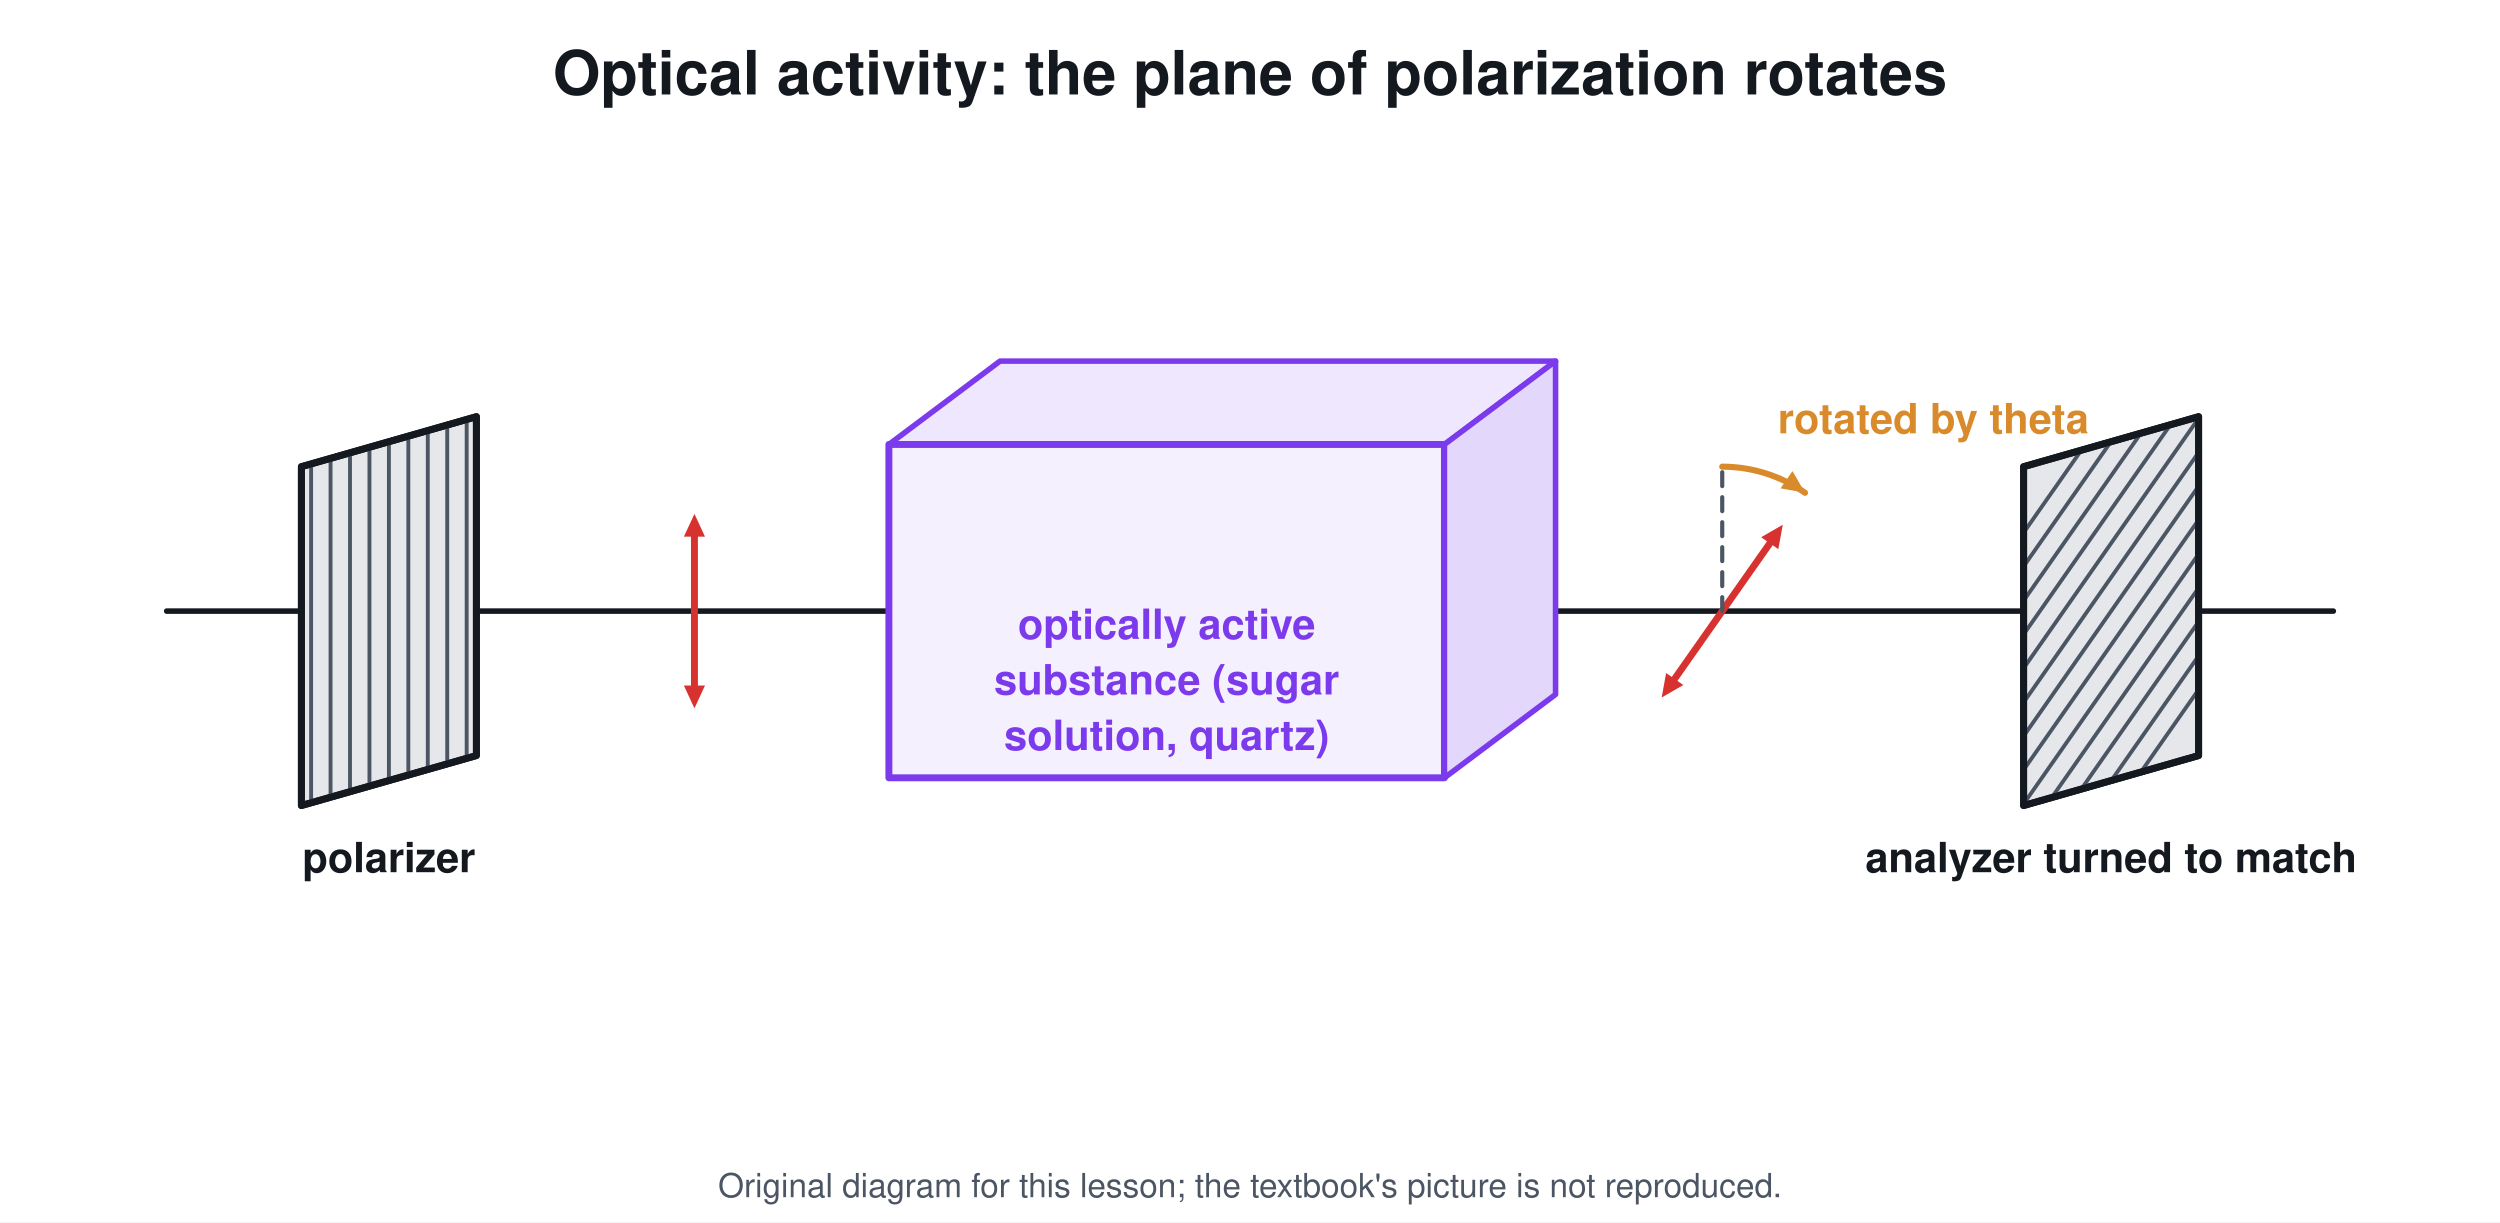
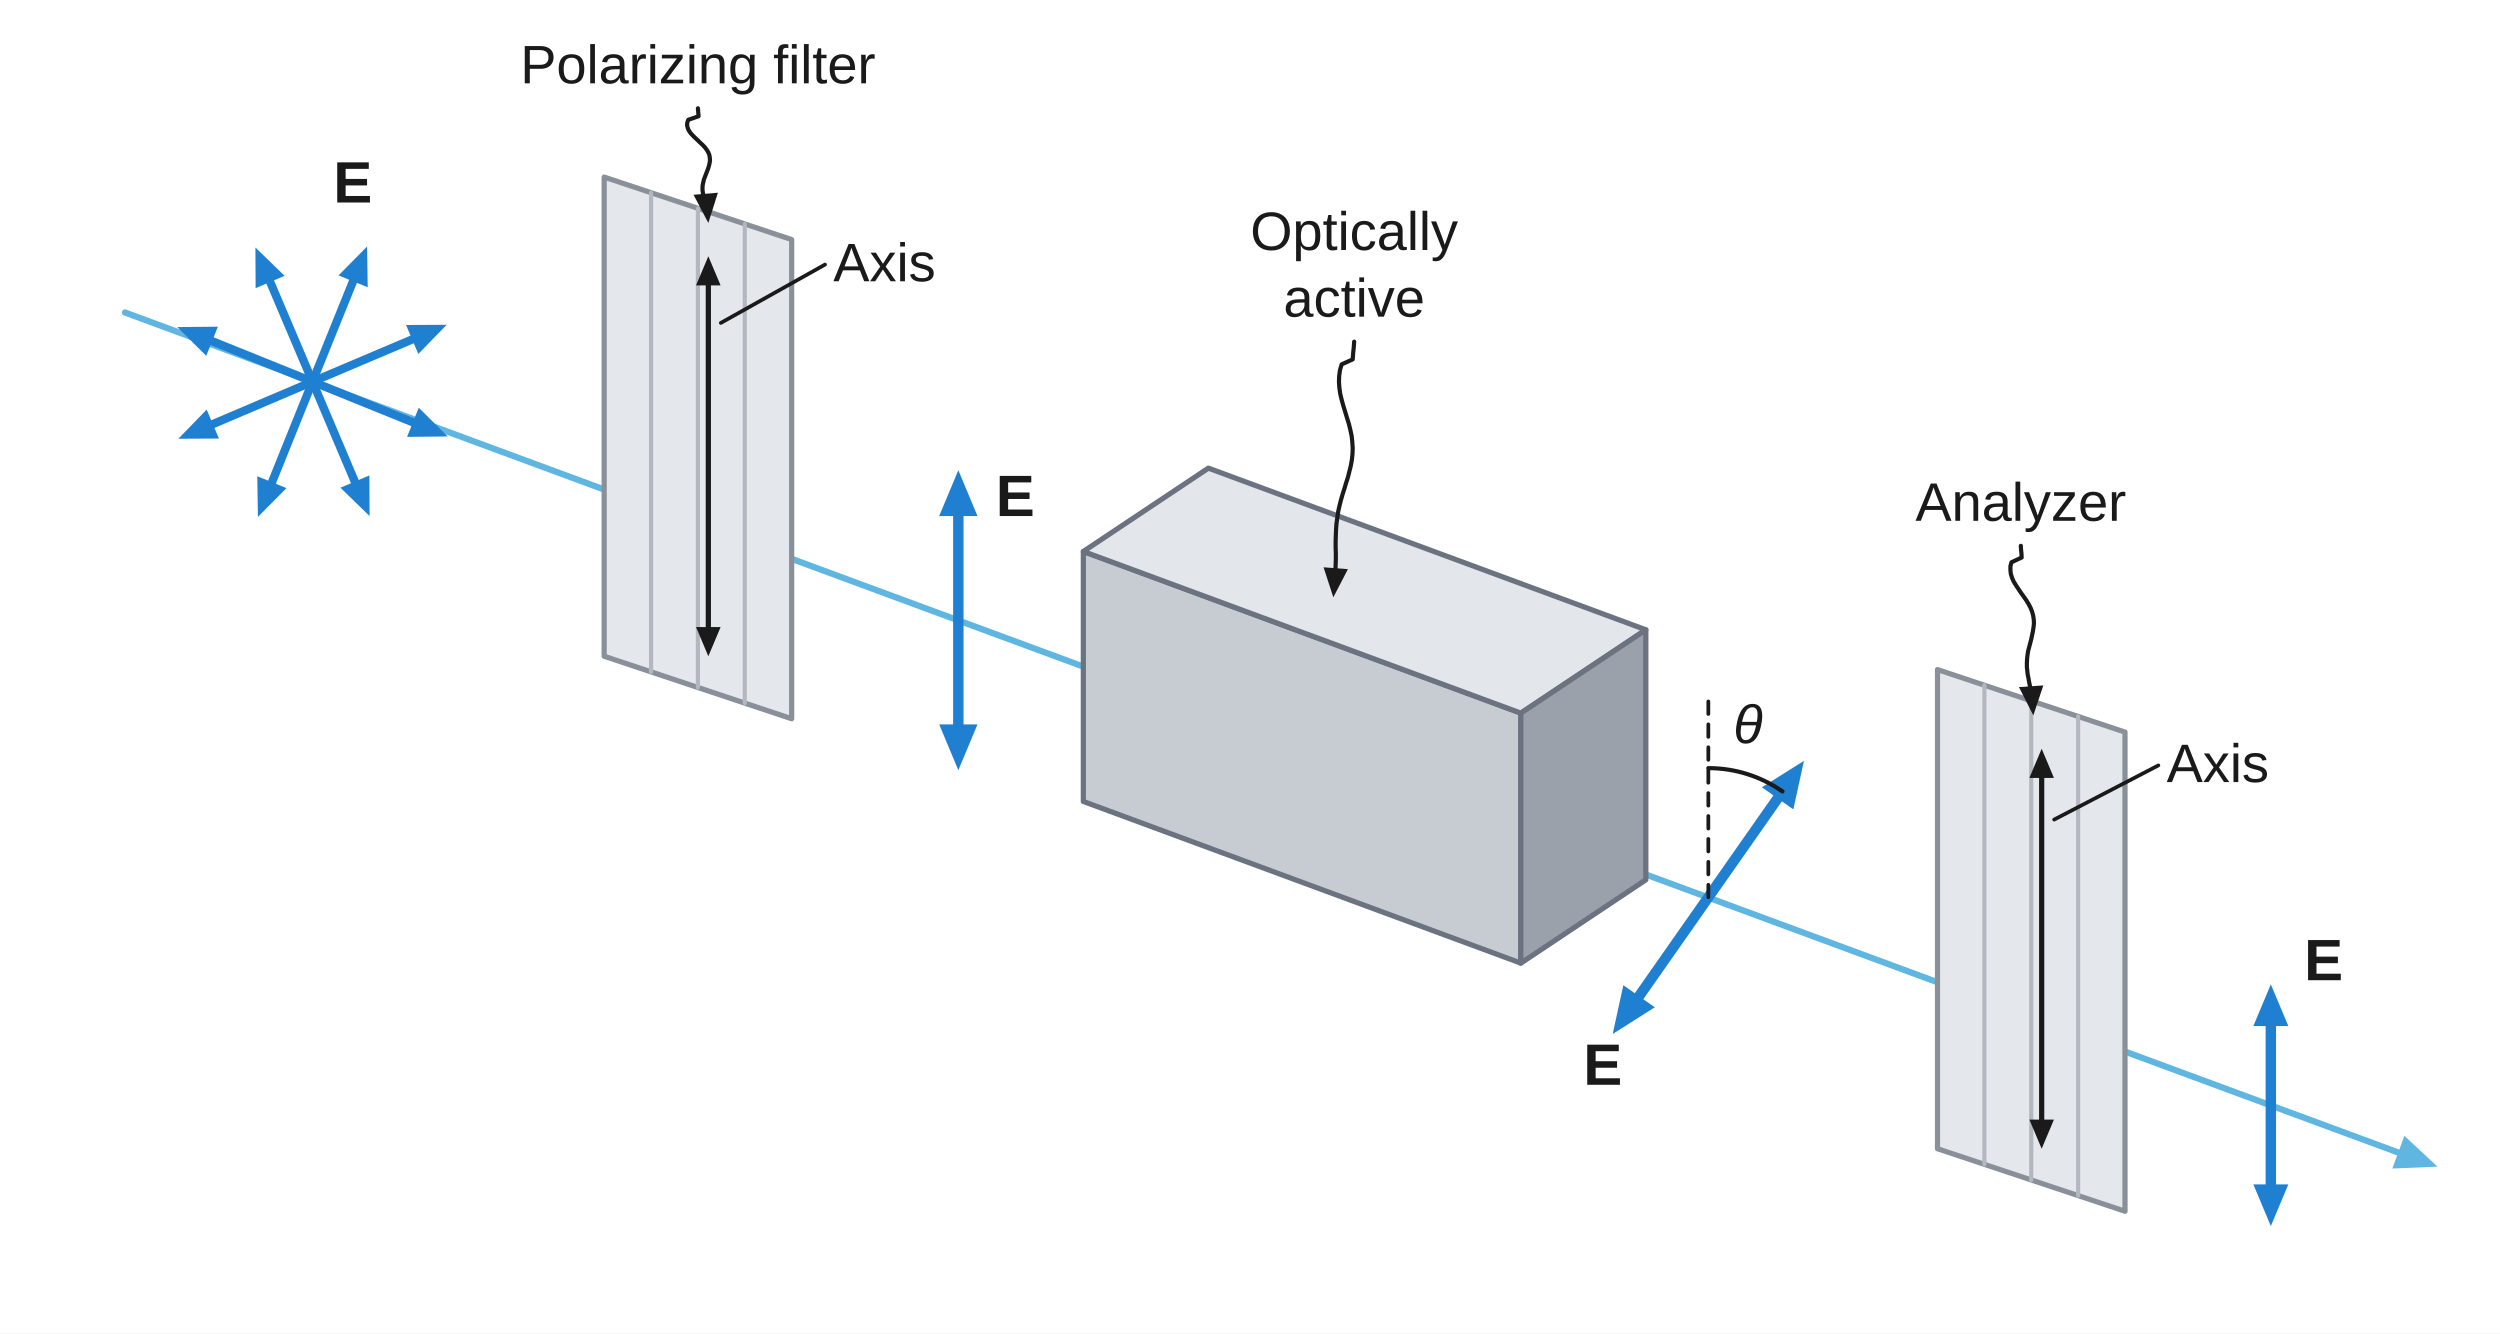
- <svg xmlns="http://www.w3.org/2000/svg" viewBox="0 0 900 440" font-family="Segoe UI, Helvetica, Arial, sans-serif">
-   <rect width="900" height="440" fill="#ffffff" />
-   <text x="450.0" y="34.0" font-size="22" fill="#14181f" text-anchor="middle" font-weight="700">Optical activity: the plane of polarization rotates</text>
-   <line x1="60.0" y1="220.0" x2="840.0" y2="220.0" stroke="#14181f" stroke-width="2" stroke-linecap="round" />
-   <clipPath id="pol7">
-     <path d="M108.5 168.0 L171.5 150.0 L171.5 272.0 L108.5 290.0 Z" />
-   </clipPath>
-   <path d="M108.5 168.0 L171.5 150.0 L171.5 272.0 L108.5 290.0 Z" stroke="#14181f" stroke-width="2.5" fill="#e5e7eb" stroke-linejoin="round" stroke-linecap="round" />
-   <g clip-path="url(#pol7)">
-     <line x1="98.0" y1="360.0" x2="98.0" y2="80.0" stroke="#4b5563" stroke-width="1.4" />
-     <line x1="105.0" y1="360.0" x2="105.0" y2="80.0" stroke="#4b5563" stroke-width="1.4" />
-     <line x1="112.0" y1="360.0" x2="112.0" y2="80.0" stroke="#4b5563" stroke-width="1.4" />
-     <line x1="119.0" y1="360.0" x2="119.0" y2="80.0" stroke="#4b5563" stroke-width="1.4" />
-     <line x1="126.0" y1="360.0" x2="126.0" y2="80.0" stroke="#4b5563" stroke-width="1.4" />
-     <line x1="133.0" y1="360.0" x2="133.0" y2="80.0" stroke="#4b5563" stroke-width="1.4" />
-     <line x1="140.0" y1="360.0" x2="140.0" y2="80.0" stroke="#4b5563" stroke-width="1.4" />
-     <line x1="147.0" y1="360.0" x2="147.0" y2="80.0" stroke="#4b5563" stroke-width="1.4" />
-     <line x1="154.0" y1="360.0" x2="154.0" y2="80.0" stroke="#4b5563" stroke-width="1.4" />
-     <line x1="161.0" y1="360.0" x2="161.0" y2="80.0" stroke="#4b5563" stroke-width="1.4" />
-     <line x1="168.0" y1="360.0" x2="168.0" y2="80.0" stroke="#4b5563" stroke-width="1.4" />
-     <line x1="175.0" y1="360.0" x2="175.0" y2="80.0" stroke="#4b5563" stroke-width="1.4" />
-     <line x1="182.0" y1="360.0" x2="182.0" y2="80.0" stroke="#4b5563" stroke-width="1.4" />
-   </g>
-   <path d="M108.5 168.0 L171.5 150.0 L171.5 272.0 L108.5 290.0 Z" stroke="#14181f" stroke-width="2.5" fill="none" stroke-linejoin="round" stroke-linecap="round" />
-   <text x="140.0" y="314.0" font-size="15" fill="#14181f" text-anchor="middle" font-weight="700">polarizer</text>
-   <line x1="250.0" y1="247.8" x2="250.0" y2="192.2" stroke="#d7322f" stroke-width="2.5" stroke-linecap="round" />
-   <path d="M250.0 185.0 L253.8 193.2 L246.2 193.2 Z" fill="#d7322f" />
-   <path d="M250.0 255.0 L246.2 246.8 L253.8 246.8 Z" fill="#d7322f" />
-   <path d="M320.0 160.0 L520.0 160.0 L560.0 130.0 L360.0 130.0 Z" stroke="#7c3aed" stroke-width="2" fill="#efe7fd" stroke-linejoin="round" stroke-linecap="round" />
-   <path d="M320.0 160.0 L520.0 160.0 L520.0 280.0 L320.0 280.0 Z" stroke="#7c3aed" stroke-width="2.5" fill="#f5f0fe" stroke-linejoin="round" stroke-linecap="round" />
-   <path d="M520.0 160.0 L560.0 130.0 L560.0 250.0 L520.0 280.0 Z" stroke="#7c3aed" stroke-width="2" fill="#e3d7fb" stroke-linejoin="round" stroke-linecap="round" />
-   <text x="420.0" y="230.0" font-size="15" fill="#7c3aed" text-anchor="middle" font-weight="700">optically active</text>
-   <text x="420.0" y="250.0" font-size="15" fill="#7c3aed" text-anchor="middle" font-weight="700">substance (sugar</text>
-   <text x="420.0" y="270.0" font-size="15" fill="#7c3aed" text-anchor="middle" font-weight="700">solution, quartz)</text>
-   <line x1="602.3" y1="245.2" x2="637.7" y2="194.8" stroke="#d7322f" stroke-width="2.5" stroke-linecap="round" />
-   <path d="M641.8 188.9 L640.2 197.7 L634.0 193.4 Z" fill="#d7322f" />
-   <path d="M598.2 251.1 L599.8 242.3 L606.0 246.6 Z" fill="#d7322f" />
-   <line x1="620.0" y1="220.0" x2="620.0" y2="170.0" stroke="#4b5563" stroke-width="1.5" stroke-linecap="round" stroke-dasharray="5 4" />
-   <path d="M620.0 168.0 A52 52 0 0 1 649.8 177.4" stroke="#d98b2b" stroke-width="2.2" fill="none" stroke-linejoin="round" stroke-linecap="round" />
-   <path d="M649.8 177.4 L641.0 175.8 L645.3 169.6 Z" fill="#d98b2b" />
-   <text x="640.0" y="156.0" font-size="15" fill="#d98b2b" text-anchor="start" font-weight="700">rotated by theta</text>
-   <clipPath id="pol8">
-     <path d="M728.5 168.0 L791.5 150.0 L791.5 272.0 L728.5 290.0 Z" />
-   </clipPath>
-   <path d="M728.5 168.0 L791.5 150.0 L791.5 272.0 L728.5 290.0 Z" stroke="#14181f" stroke-width="2.5" fill="#e5e7eb" stroke-linejoin="round" stroke-linecap="round" />
-   <g clip-path="url(#pol8)">
-     <line x1="645.3" y1="310.6" x2="805.9" y2="81.2" stroke="#4b5563" stroke-width="1.4" />
-     <line x1="651.0" y1="314.6" x2="811.6" y2="85.2" stroke="#4b5563" stroke-width="1.4" />
-     <line x1="656.8" y1="318.6" x2="817.4" y2="89.3" stroke="#4b5563" stroke-width="1.4" />
-     <line x1="662.5" y1="322.6" x2="823.1" y2="93.3" stroke="#4b5563" stroke-width="1.4" />
-     <line x1="668.2" y1="326.7" x2="828.8" y2="97.3" stroke="#4b5563" stroke-width="1.4" />
-     <line x1="674.0" y1="330.7" x2="834.6" y2="101.3" stroke="#4b5563" stroke-width="1.4" />
-     <line x1="679.7" y1="334.7" x2="840.3" y2="105.3" stroke="#4b5563" stroke-width="1.4" />
-     <line x1="685.4" y1="338.7" x2="846.0" y2="109.3" stroke="#4b5563" stroke-width="1.4" />
-     <line x1="691.2" y1="342.7" x2="851.8" y2="113.3" stroke="#4b5563" stroke-width="1.4" />
-     <line x1="696.9" y1="346.7" x2="857.5" y2="117.4" stroke="#4b5563" stroke-width="1.4" />
-     <line x1="702.6" y1="350.7" x2="863.2" y2="121.4" stroke="#4b5563" stroke-width="1.4" />
-     <line x1="708.4" y1="354.8" x2="869.0" y2="125.4" stroke="#4b5563" stroke-width="1.4" />
-     <line x1="714.1" y1="358.8" x2="874.7" y2="129.4" stroke="#4b5563" stroke-width="1.4" />
-   </g>
-   <path d="M728.5 168.0 L791.5 150.0 L791.5 272.0 L728.5 290.0 Z" stroke="#14181f" stroke-width="2.5" fill="none" stroke-linejoin="round" stroke-linecap="round" />
-   <text x="760.0" y="314.0" font-size="15" fill="#14181f" text-anchor="middle" font-weight="700">analyzer turned to match</text>
-   <text x="450.0" y="431" font-size="12" fill="#4b5563" text-anchor="middle">Original diagram for this lesson; the textbook's picture is not reproduced.</text>
+ <svg xmlns="http://www.w3.org/2000/svg" viewBox="0 0 1200 640" font-family="Arial, Helvetica, sans-serif">
+   <rect width="1200" height="640" fill="#ffffff" />
+   <line x1="60.0" y1="150.0" x2="1156.0" y2="555.0" stroke="#5fb6e0" stroke-width="3" stroke-linecap="round" />
+   <path d="M1170.0 560.0 L1148.3 560.9 L1154.1 545.2 Z" fill="#5fb6e0" />
+   <line x1="150.0" y1="183.2" x2="201.6" y2="204.1" stroke="#1f7fd1" stroke-width="4" stroke-linecap="butt" />
+   <path d="M214.9 209.5 L195.4 209.7 L201.0 195.7 Z" fill="#1f7fd1" />
+   <line x1="150.0" y1="183.2" x2="171.7" y2="234.4" stroke="#1f7fd1" stroke-width="4" stroke-linecap="butt" />
+   <path d="M177.4 247.7 L163.4 234.1 L177.3 228.2 Z" fill="#1f7fd1" />
+   <line x1="150.0" y1="183.2" x2="129.2" y2="234.8" stroke="#1f7fd1" stroke-width="4" stroke-linecap="butt" />
+   <path d="M123.8 248.1 L123.5 228.6 L137.5 234.3 Z" fill="#1f7fd1" />
+   <line x1="150.0" y1="183.2" x2="98.8" y2="205.0" stroke="#1f7fd1" stroke-width="4" stroke-linecap="butt" />
+   <path d="M85.6 210.6 L99.2 196.6 L105.1 210.5 Z" fill="#1f7fd1" />
+   <line x1="150.0" y1="183.2" x2="98.4" y2="162.4" stroke="#1f7fd1" stroke-width="4" stroke-linecap="butt" />
+   <path d="M85.1 157.0 L104.6 156.8 L99.0 170.8 Z" fill="#1f7fd1" />
+   <line x1="150.0" y1="183.2" x2="128.3" y2="132.1" stroke="#1f7fd1" stroke-width="4" stroke-linecap="butt" />
+   <path d="M122.6 118.8 L136.6 132.4 L122.7 138.3 Z" fill="#1f7fd1" />
+   <line x1="150.0" y1="183.2" x2="170.8" y2="131.7" stroke="#1f7fd1" stroke-width="4" stroke-linecap="butt" />
+   <path d="M176.2 118.3 L176.5 137.9 L162.5 132.2 Z" fill="#1f7fd1" />
+   <line x1="150.0" y1="183.2" x2="201.2" y2="161.5" stroke="#1f7fd1" stroke-width="4" stroke-linecap="butt" />
+   <path d="M214.4 155.9 L200.8 169.9 L194.9 156.0 Z" fill="#1f7fd1" />
+   <text x="160.0" y="97.2" font-size="28" fill="#1a1a1a" text-anchor="start" font-weight="700">E</text>
+   <path d="M290.0 85.0 L380.0 115.0 L380.0 345.0 L290.0 315.0 Z" stroke="#8a9099" stroke-width="2.5" fill="#e4e7eb" stroke-linejoin="round" stroke-linecap="round" />
+   <line x1="312.5" y1="92.5" x2="312.5" y2="322.5" stroke="#b3b8c0" stroke-width="2" stroke-linecap="round" />
+   <line x1="335.0" y1="100.0" x2="335.0" y2="330.0" stroke="#b3b8c0" stroke-width="2" stroke-linecap="round" />
+   <line x1="357.5" y1="107.5" x2="357.5" y2="337.5" stroke="#b3b8c0" stroke-width="2" stroke-linecap="round" />
+   <line x1="340.0" y1="134.2" x2="340.0" y2="303.8" stroke="#1a1a1a" stroke-width="2.5" stroke-linecap="butt" />
+   <path d="M340.0 315.0 L334.1 301.0 L345.9 301.0 Z" fill="#1a1a1a" />
+   <path d="M340.0 123.0 L345.9 137.0 L334.1 137.0 Z" fill="#1a1a1a" />
+   <text x="335.0" y="40.0" font-size="26" fill="#1a1a1a" text-anchor="middle" font-weight="400">Polarizing filter</text>
+   <path d="M335.0 52.0 L335.1 53.3 L335.2 54.5 L335.3 55.8 L330.4 57.5 L329.9 58.8 L329.8 60.1 L330.1 61.4 L330.6 62.6 L331.4 63.8 L332.5 65.0 L333.6 66.1 L334.9 67.3 L336.1 68.5 L337.3 69.6 L338.4 70.8 L339.3 72.0 L340.0 73.2 L340.5 74.4 L340.7 75.7 L340.8 77.0 L340.6 78.3 L340.3 79.6 L339.9 80.9 L339.4 82.2 L338.9 83.5 L338.4 84.8 L337.9 86.1 L337.6 87.4 L337.3 88.7 L337.2 90.0 L337.2 91.3 L337.4 92.6 L337.6 93.8 L337.9 95.1 L338.2 96.3 L338.6 97.6 L338.9 98.8 L339.2 100.0 L339.4 101.3 L339.6 102.6" stroke="#1a1a1a" stroke-width="2" fill="none" stroke-linejoin="round" stroke-linecap="round" />
+   <path d="M340.0 107.0 L332.9 93.5 L344.6 92.5 Z" fill="#1a1a1a" />
+   <text x="400.0" y="135.0" font-size="26" fill="#1a1a1a" text-anchor="start" font-weight="400">Axis</text>
+   <line x1="396.0" y1="127.0" x2="346.0" y2="155.0" stroke="#1a1a1a" stroke-width="1.8" stroke-linecap="round" />
+   <line x1="460.0" y1="243.3" x2="460.0" y2="352.1" stroke="#1f7fd1" stroke-width="5" stroke-linecap="butt" />
+   <path d="M460.0 369.7 L450.8 347.7 L469.2 347.7 Z" fill="#1f7fd1" />
+   <path d="M460.0 225.7 L469.2 247.7 L450.8 247.7 Z" fill="#1f7fd1" />
+   <text x="478.0" y="247.7" font-size="28" fill="#1a1a1a" text-anchor="start" font-weight="700">E</text>
+   <path d="M520.0 264.7 L730.0 342.3 L730.0 462.3 L520.0 384.7 Z" stroke="#6b7280" stroke-width="2.5" fill="#c7ccd2" stroke-linejoin="round" stroke-linecap="round" />
+   <path d="M520.0 264.7 L580.0 224.7 L790.0 302.3 L730.0 342.3 Z" stroke="#6b7280" stroke-width="2.5" fill="#e3e6ea" stroke-linejoin="round" stroke-linecap="round" />
+   <path d="M730.0 342.3 L790.0 302.3 L790.0 422.3 L730.0 462.3 Z" stroke="#6b7280" stroke-width="2.5" fill="#9aa1aa" stroke-linejoin="round" stroke-linecap="round" />
+   <text x="650.0" y="120.0" font-size="26" fill="#1a1a1a" text-anchor="middle" font-weight="400">Optically</text>
+   <text x="650.0" y="152.0" font-size="26" fill="#1a1a1a" text-anchor="middle" font-weight="400">active</text>
+   <path d="M650.0 164.0 L649.8 166.8 L649.5 169.6 L649.3 172.5 L644.0 174.9 L643.2 177.6 L642.8 180.5 L642.7 183.3 L642.9 186.1 L643.3 189.0 L644.0 191.9 L644.8 194.8 L645.7 197.7 L646.6 200.7 L647.5 203.6 L648.2 206.5 L648.8 209.3 L649.1 212.2 L649.3 215.1 L649.2 217.9 L648.9 220.7 L648.4 223.5 L647.7 226.3 L647.0 229.1 L646.1 231.9 L645.3 234.6 L644.4 237.4 L643.6 240.2 L642.9 243.0 L642.3 245.7 L641.9 248.6 L641.5 251.4 L641.3 254.2 L641.2 257.0 L641.1 259.9 L641.1 262.7 L641.2 265.5 L641.2 268.4 L641.1 271.2 L641.0 274.0 L640.8 276.9" stroke="#1a1a1a" stroke-width="2" fill="none" stroke-linejoin="round" stroke-linecap="round" />
+   <path d="M640.0 286.7 L635.3 272.3 L647.0 273.2 Z" fill="#1a1a1a" />
+   <line x1="784.2" y1="481.8" x2="855.8" y2="379.6" stroke="#1f7fd1" stroke-width="5" stroke-linecap="butt" />
+   <path d="M865.9 365.2 L860.8 388.5 L845.7 377.9 Z" fill="#1f7fd1" />
+   <path d="M774.1 496.3 L779.2 472.9 L794.3 483.5 Z" fill="#1f7fd1" />
+   <line x1="820.0" y1="430.7" x2="820.0" y2="335.7" stroke="#1a1a1a" stroke-width="1.8" stroke-linecap="round" stroke-dasharray="6 5" />
+   <path d="M820.0 368.7 A62.0 62.0 0 0 1 855.6 379.9" stroke="#1a1a1a" stroke-width="2" fill="none" stroke-linejoin="round" stroke-linecap="round" />
+   <text x="832.0" y="356.7" font-size="26" fill="#1a1a1a" text-anchor="start" font-weight="400" font-style="italic">θ</text>
+   <text x="760.0" y="520.7" font-size="28" fill="#1a1a1a" text-anchor="start" font-weight="700">E</text>
+   <path d="M930.0 321.4 L1020.0 351.4 L1020.0 581.4 L930.0 551.4 Z" stroke="#8a9099" stroke-width="2.5" fill="#e4e7eb" stroke-linejoin="round" stroke-linecap="round" />
+   <line x1="952.5" y1="328.9" x2="952.5" y2="558.9" stroke="#b3b8c0" stroke-width="2" stroke-linecap="round" />
+   <line x1="975.0" y1="336.4" x2="975.0" y2="566.4" stroke="#b3b8c0" stroke-width="2" stroke-linecap="round" />
+   <line x1="997.5" y1="343.9" x2="997.5" y2="573.9" stroke="#b3b8c0" stroke-width="2" stroke-linecap="round" />
+   <line x1="980.0" y1="370.6" x2="980.0" y2="540.2" stroke="#1a1a1a" stroke-width="2.5" stroke-linecap="butt" />
+   <path d="M980.0 551.4 L974.1 537.4 L985.9 537.4 Z" fill="#1a1a1a" />
+   <path d="M980.0 359.4 L985.9 373.4 L974.1 373.4 Z" fill="#1a1a1a" />
+   <text x="970.0" y="250.0" font-size="26" fill="#1a1a1a" text-anchor="middle" font-weight="400">Analyzer</text>
+   <path d="M970.0 262.0 L970.1 263.9 L970.3 265.7 L970.4 267.6 L965.5 269.9 L965.0 271.8 L965.0 273.7 L965.2 275.5 L965.8 277.4 L966.6 279.2 L967.7 281.0 L968.9 282.8 L970.1 284.6 L971.4 286.4 L972.6 288.1 L973.7 289.9 L974.7 291.8 L975.4 293.6 L975.9 295.4 L976.2 297.3 L976.3 299.2 L976.1 301.1 L975.8 303.0 L975.4 304.9 L975.0 306.8 L974.5 308.7 L974.0 310.6 L973.5 312.5 L973.2 314.4 L973.0 316.3 L972.9 318.2 L972.9 320.1 L973.1 322.0 L973.3 323.8 L973.7 325.7 L974.0 327.5 L974.4 329.4 L974.8 331.3 L975.1 333.1 L975.3 335.0 L975.5 336.8" stroke="#1a1a1a" stroke-width="2" fill="none" stroke-linejoin="round" stroke-linecap="round" />
+   <path d="M976.0 343.4 L969.1 329.8 L980.8 329.0 Z" fill="#1a1a1a" />
+   <text x="1040.0" y="375.4" font-size="26" fill="#1a1a1a" text-anchor="start" font-weight="400">Axis</text>
+   <line x1="1036.0" y1="367.4" x2="986.0" y2="393.4" stroke="#1a1a1a" stroke-width="1.8" stroke-linecap="round" />
+   <line x1="1090.0" y1="488.5" x2="1090.0" y2="572.5" stroke="#1f7fd1" stroke-width="5" stroke-linecap="butt" />
+   <path d="M1090.0 588.5 L1081.6 568.5 L1098.4 568.5 Z" fill="#1f7fd1" />
+   <path d="M1090.0 472.5 L1098.4 492.5 L1081.6 492.5 Z" fill="#1f7fd1" />
+   <text x="1106.0" y="470.5" font-size="28" fill="#1a1a1a" text-anchor="start" font-weight="700">E</text>
</svg>
